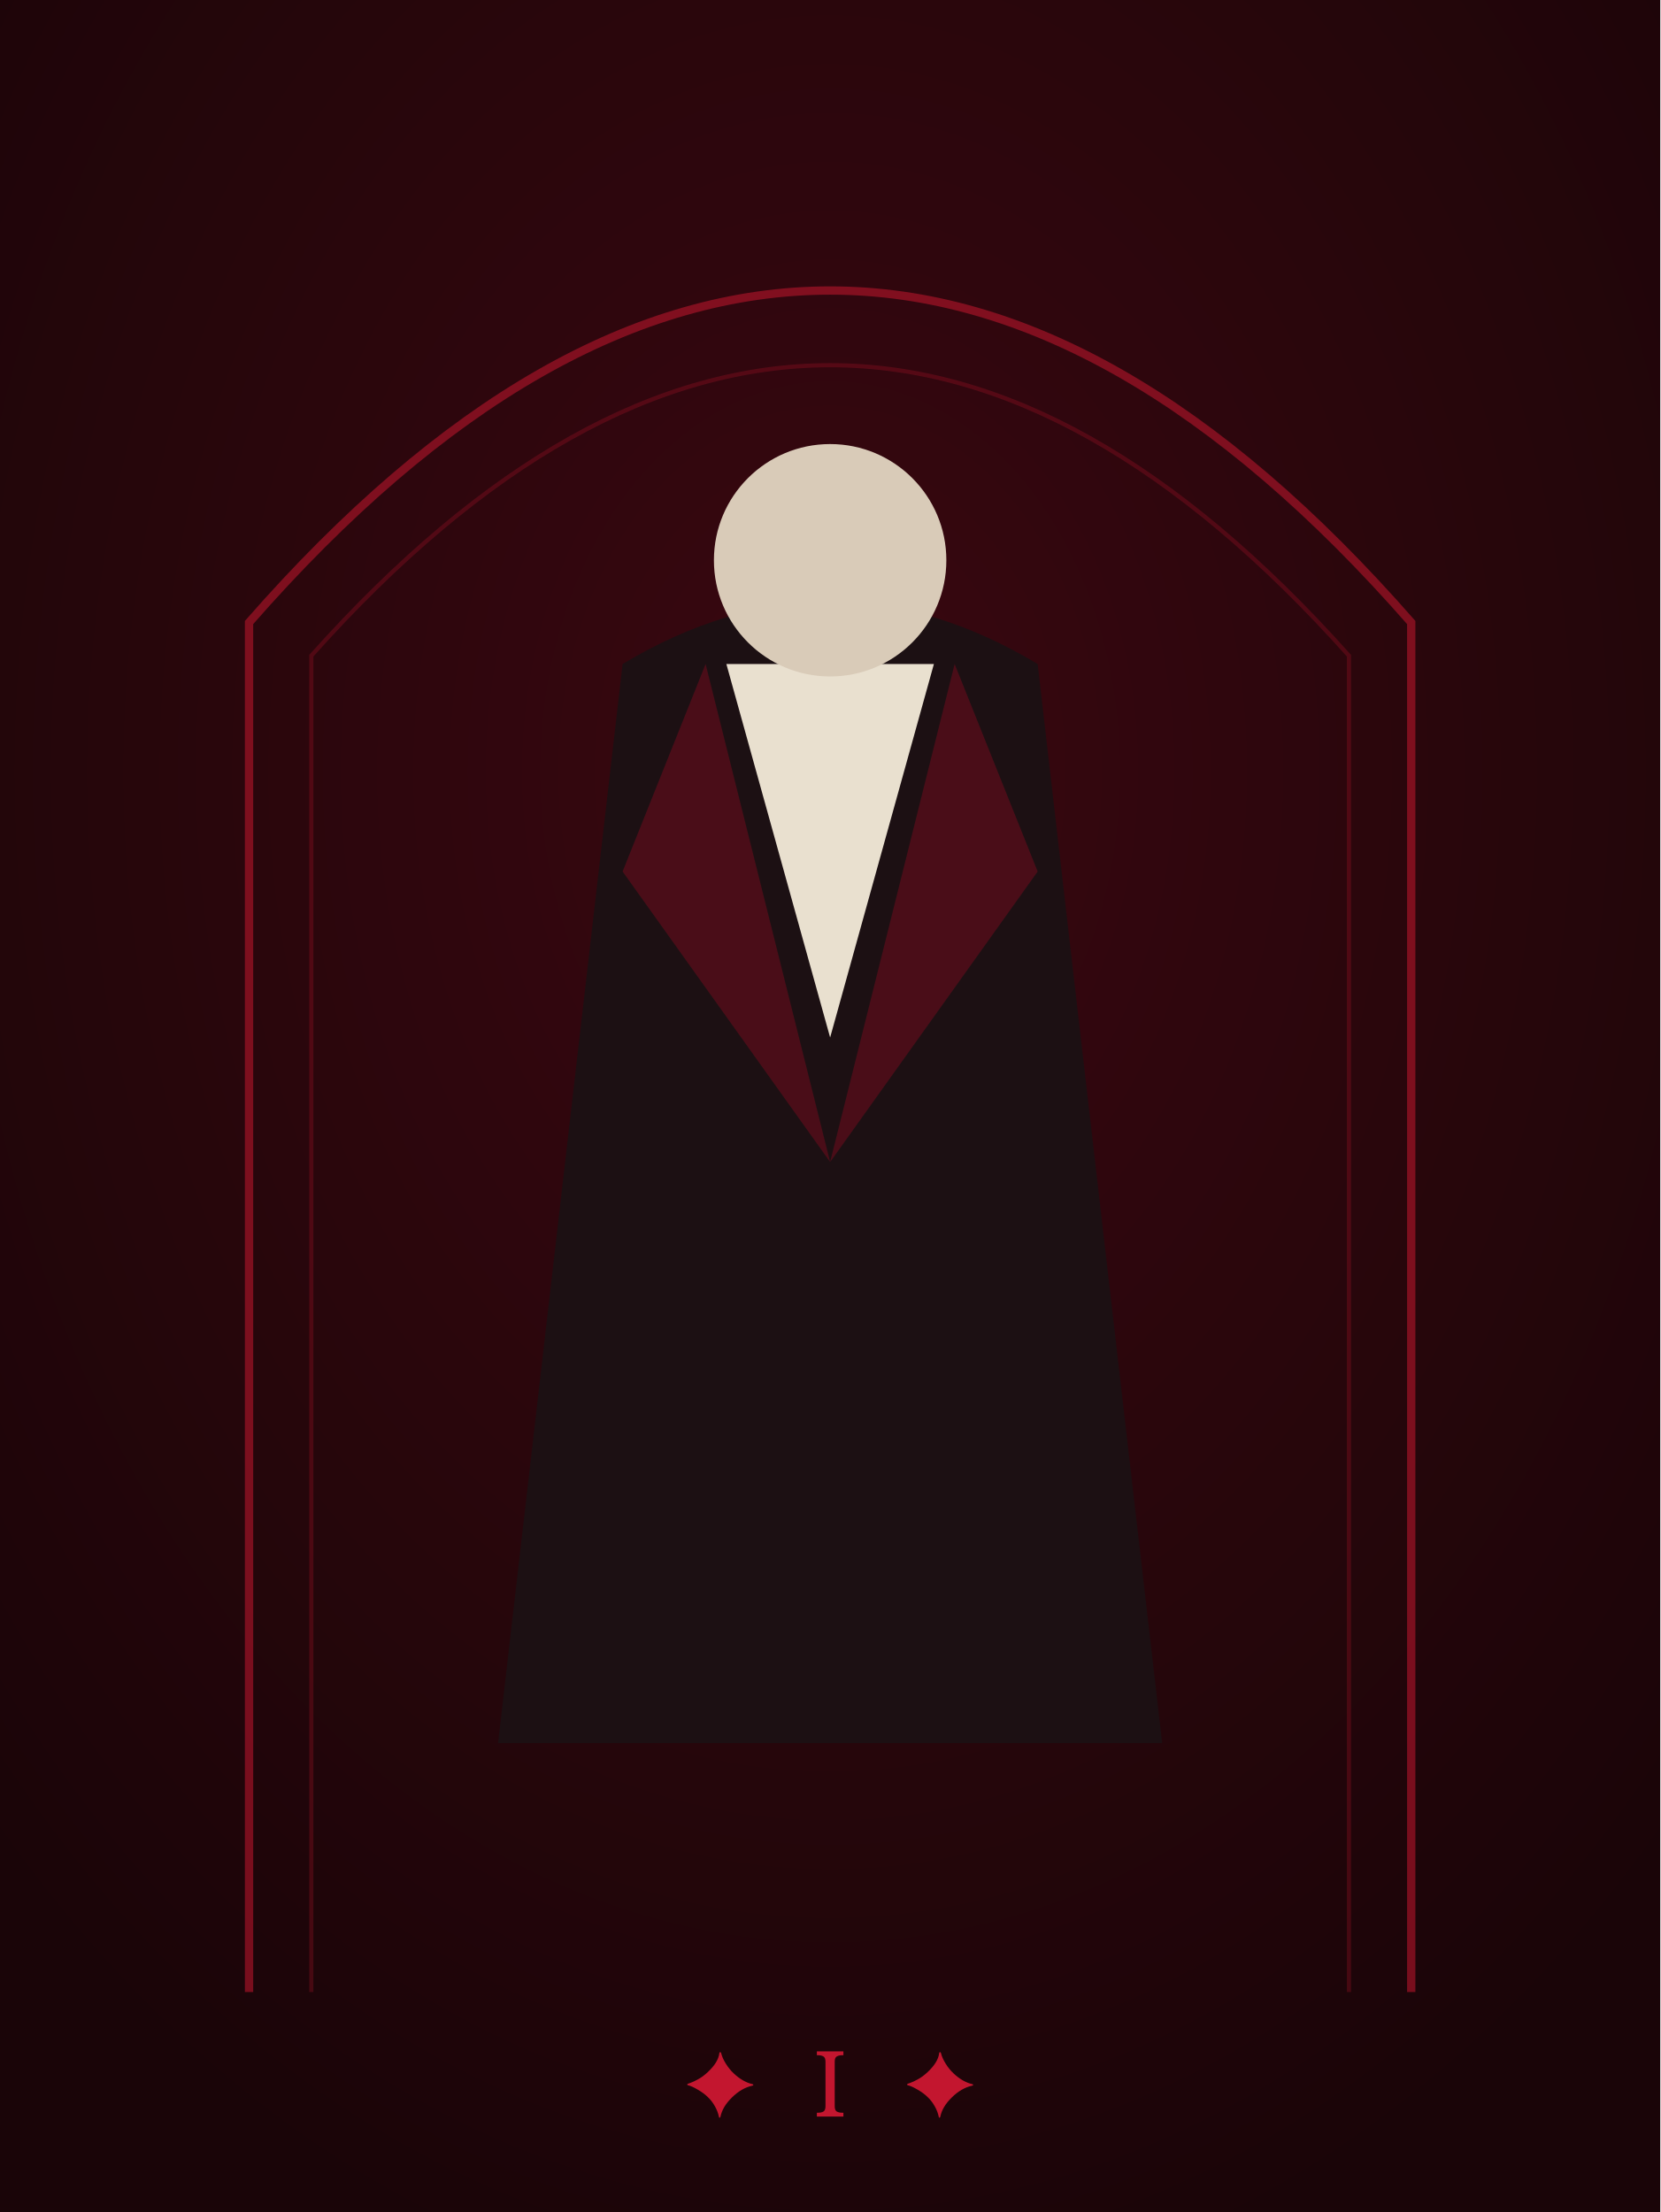
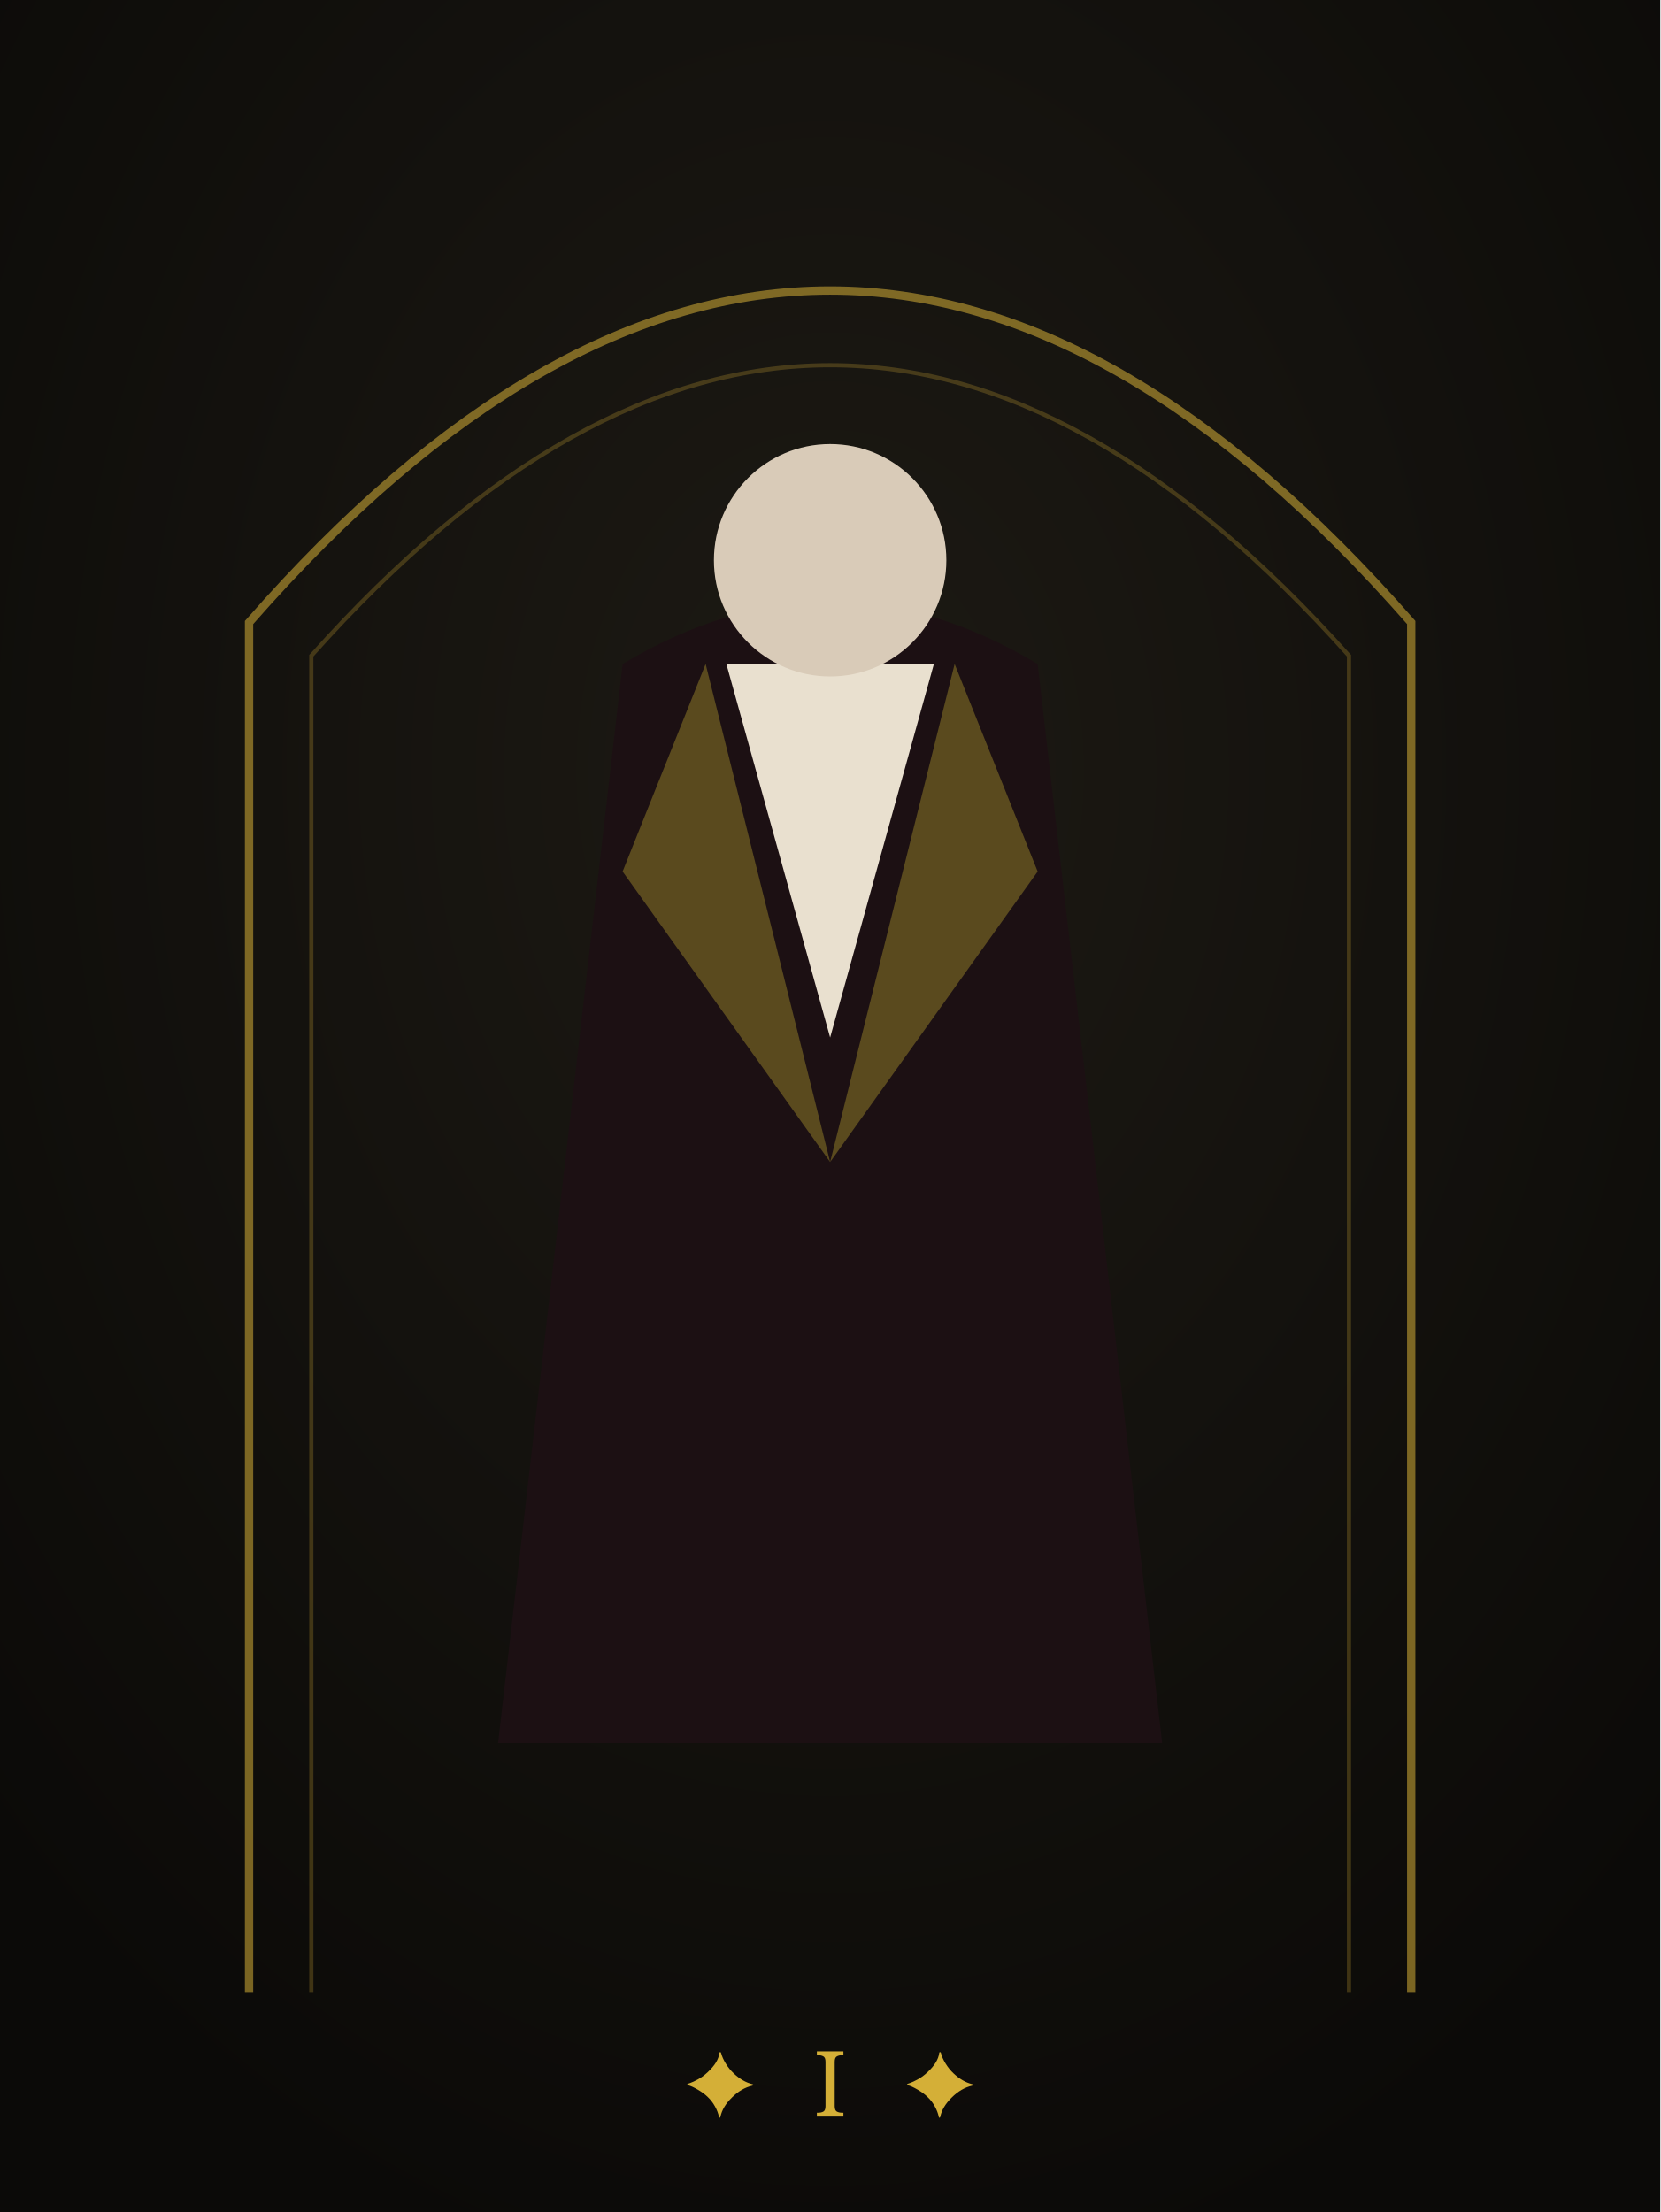
<svg xmlns="http://www.w3.org/2000/svg" viewBox="0 0 400 533">
  <defs>
    <radialGradient id="g" cx="50%" cy="35%" r="70%">
-       <stop offset="0" stop-color="#3a0710" />
-       <stop offset="1" stop-color="#1a0508" />
+       <stop offset="0" stop-color="#1d1a14" />
+       <stop offset="1" stop-color="#0b0a08" />
    </radialGradient>
  </defs>
  <rect width="400" height="533" fill="url(#g)" />
-   <path d="M60 480 V150 q140 -160 280 0 V480" fill="none" stroke="#c3162f" stroke-opacity=".55" stroke-width="2" />
-   <path d="M75 480 V158 q125 -140 250 0 V480" fill="none" stroke="#c3162f" stroke-opacity=".25" />
+   <path d="M60 480 V150 q140 -160 280 0 V480" fill="none" stroke="#d4af37" stroke-opacity=".55" stroke-width="2" />
+   <path d="M75 480 V158 q125 -140 250 0 V480" fill="none" stroke="#d4af37" stroke-opacity=".25" />
  <g transform="translate(0,40)">
    <path d="M150 120 q50 -30 100 0 l30 260 h-160z" fill="#1c1013" />
    <path d="M175 120 l25 90 l25 -90" fill="#e9e0cf" />
-     <path d="M170 120 l30 120 l-50 -70z M230 120 l-30 120 l50 -70z" fill="#4a0d18" />
+     <path d="M170 120 l30 120 l-50 -70z M230 120 l-30 120 l50 -70z" fill="#5a4a1e" />
    <circle cx="200" cy="95" r="28" fill="#d9cbb8" />
  </g>
-   <text x="200" y="510" text-anchor="middle" fill="#c3162f" font-family="Georgia,serif" font-size="22" letter-spacing="4">✦ I ✦</text>
+   <text x="200" y="510" text-anchor="middle" fill="#d4af37" font-family="Georgia,serif" font-size="22" letter-spacing="4">✦ I ✦</text>
</svg>
